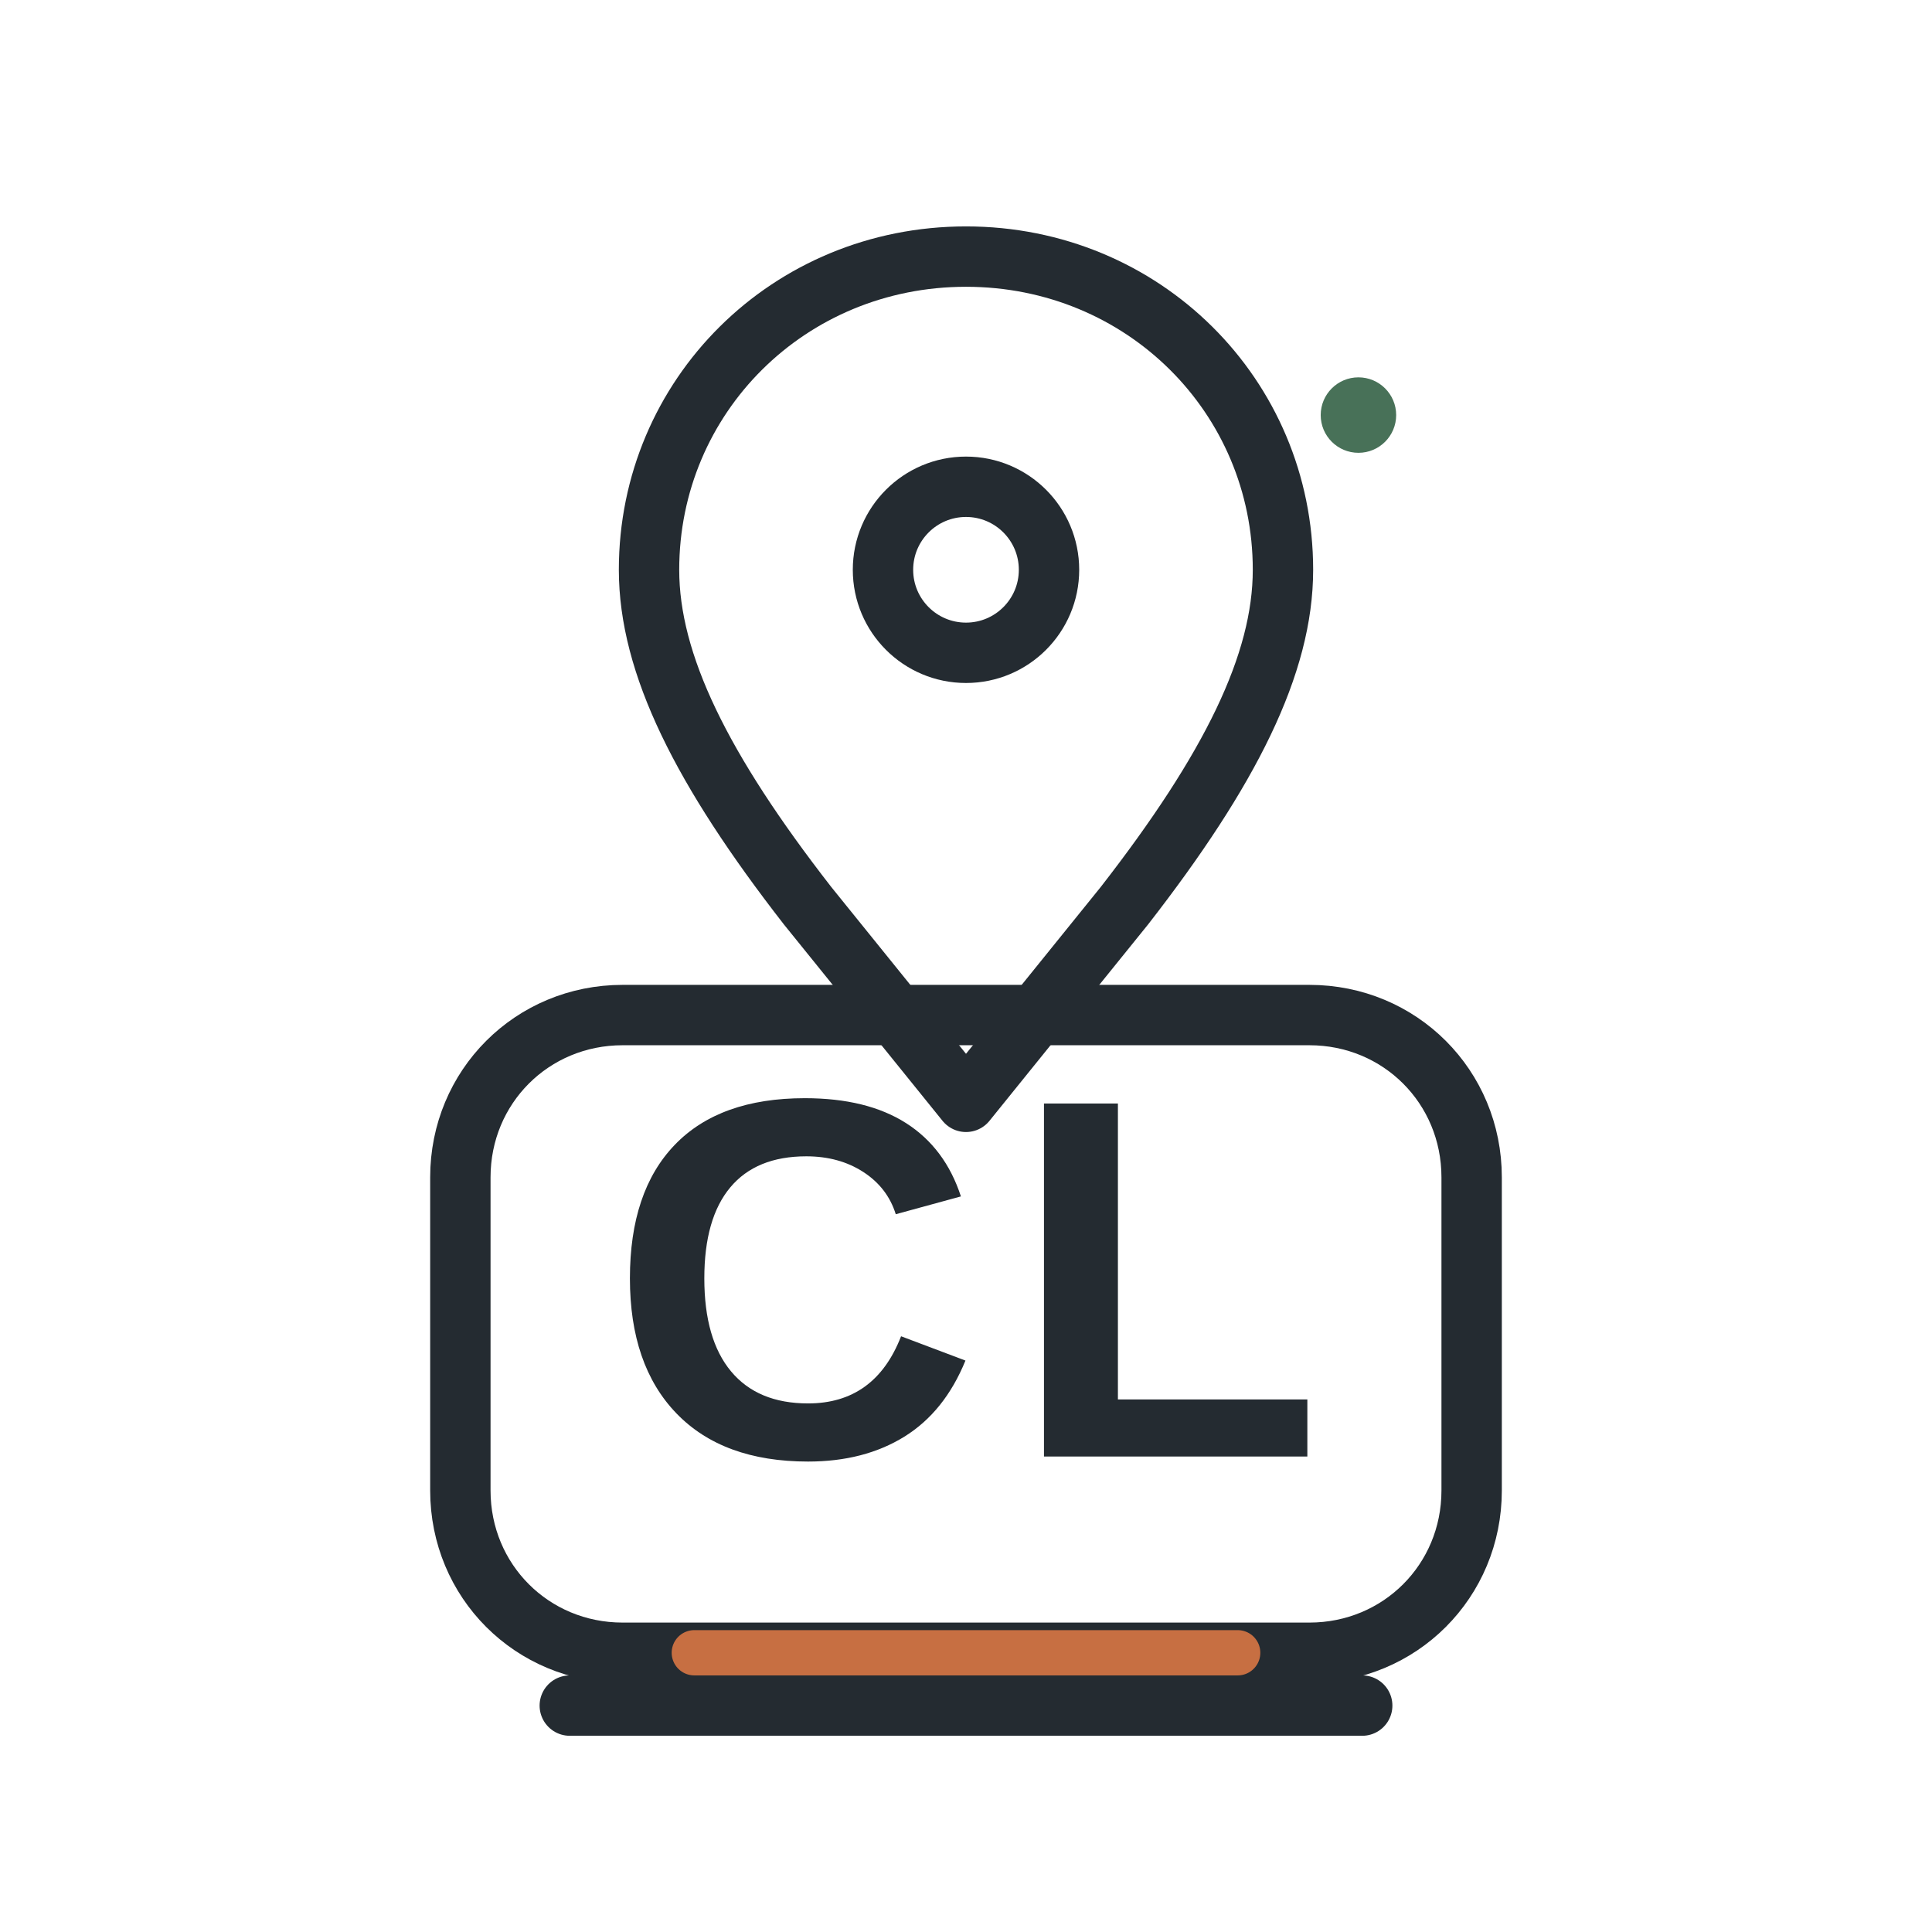
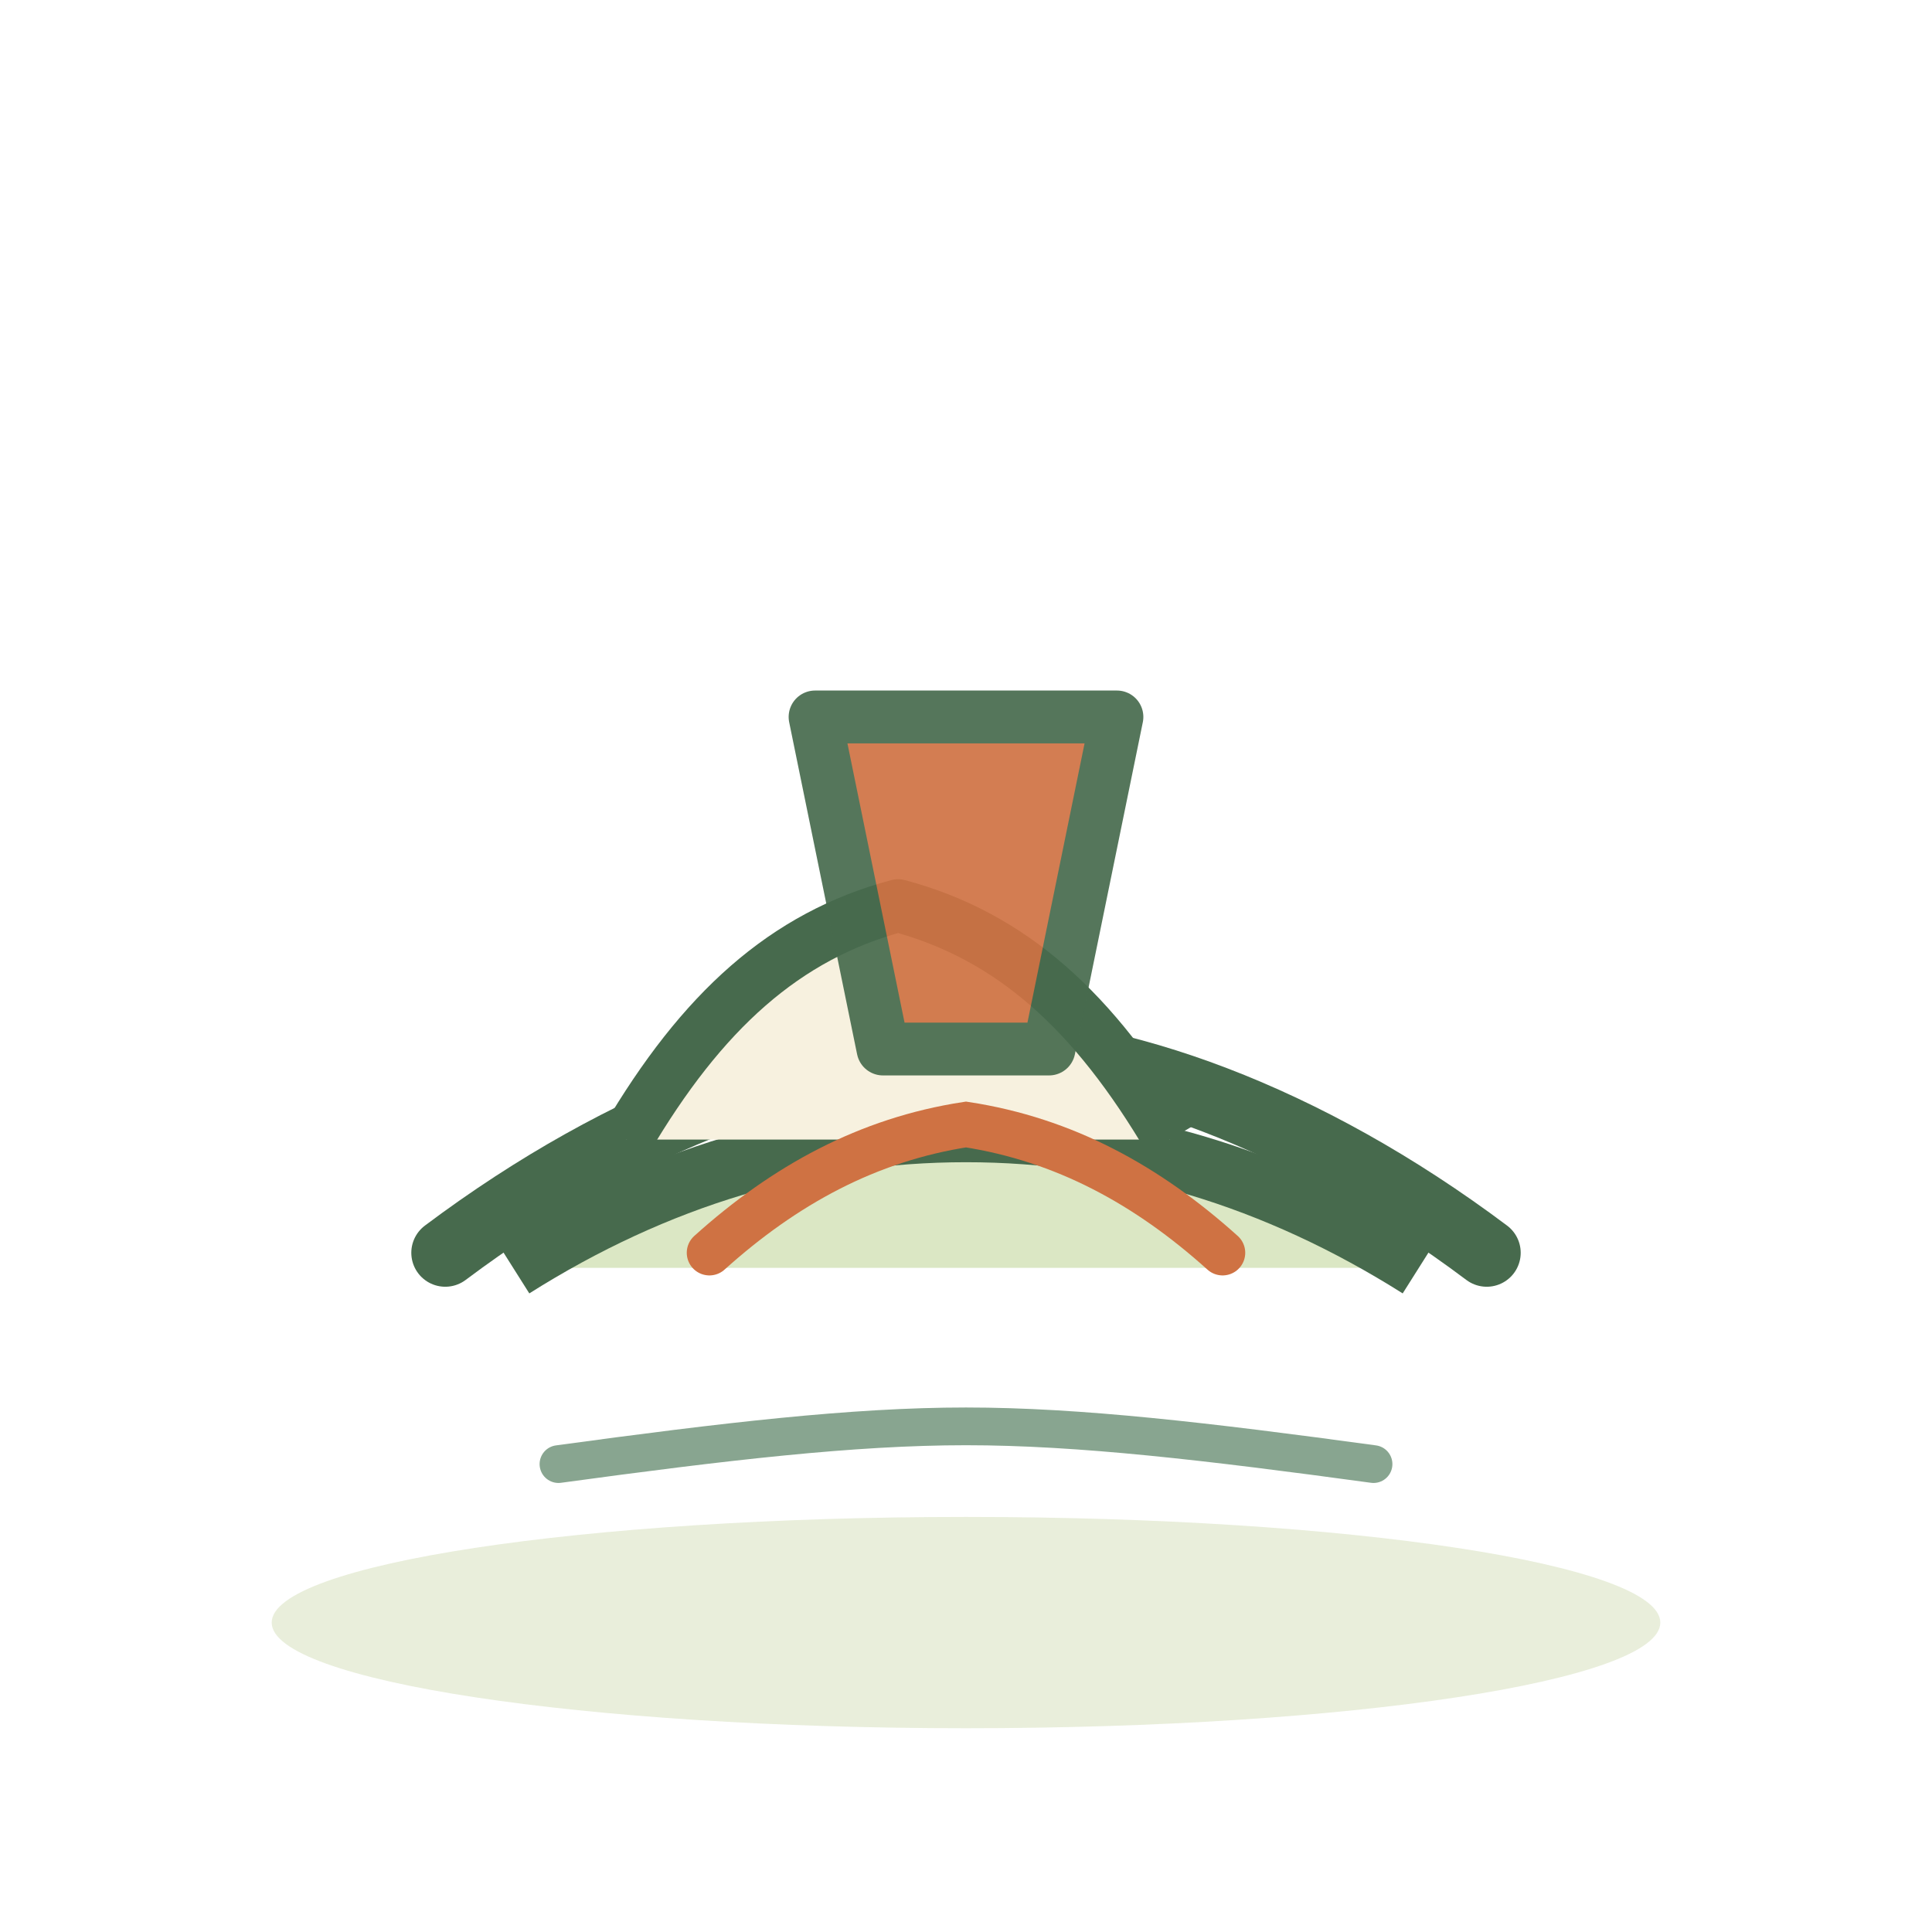
<svg xmlns="http://www.w3.org/2000/svg" viewBox="0 0 512 512" fill="none">
-   <g stroke="#242b31" stroke-width="16" stroke-linecap="round" stroke-linejoin="round">
-     <path d="M256 68c-47 0-84 37-84 83 0 25 14 53 42 89l42 52 42-52c28-36 42-64 42-89 0-46-37-83-84-83Z" />
-     <circle cx="256" cy="151" r="22" />
-     <path d="M122 312c0-24 19-43 43-43h182c24 0 43 19 43 43v83c0 24-19 43-43 43H165c-24 0-43-19-43-43Z" />
-     <path d="M151 452h210" />
-   </g>
-   <path d="M184 438h144" stroke="#cf7243" stroke-width="12" stroke-linecap="round" opacity="0.95" />
-   <circle cx="360" cy="110" r="10" fill="#3f6a50" opacity="0.95" />
-   <text x="256" y="386" fill="#242b31" font-family="Avenir Next, Segoe UI, Helvetica Neue, Arial, sans-serif" font-size="136" font-weight="800" letter-spacing="8" text-anchor="middle">CL</text>
+   <defs>
+     <linearGradient id="bg" x1="92" y1="70" x2="420" y2="446" gradientUnits="userSpaceOnUse">
+       <stop offset="0" stop-color="#f7f1df" />
+       <stop offset="1" stop-color="#eef3de" />
+     </linearGradient>
+     <linearGradient id="sage" x1="124" y1="124" x2="376" y2="388" gradientUnits="userSpaceOnUse">
+       <stop offset="0" stop-color="#dfe9c8" />
+       <stop offset="1" stop-color="#b9d09f" />
+     </linearGradient>
+     <linearGradient id="green" x1="142" y1="100" x2="384" y2="414" gradientUnits="userSpaceOnUse">
+       <stop offset="0" stop-color="#5f8258" />
+       <stop offset="1" stop-color="#476a4d" />
+     </linearGradient>
+     <linearGradient id="orange" x1="180" y1="112" x2="386" y2="388" gradientUnits="userSpaceOnUse">
+       <stop offset="0" stop-color="#f6b46b" />
+       <stop offset="1" stop-color="#cf7243" />
+     </linearGradient>
+   </defs>
+   <ellipse cx="256" cy="430" rx="184" ry="28" fill="#dfe7cc" opacity="0.7" />
+   <path d="M118 332c48-36 98-54 138-54s90 18 138 54" stroke="#476a4d" stroke-width="18" stroke-linecap="round" />
+   <path d="M136 336c38-24 78-36 120-36s82 12 120 36" fill="#dbe7c4" stroke="#476a4d" stroke-width="16" stroke-linejoin="round" />
+   <path d="M166 302c20-34 42-54 72-62 30 8 52 28 72 62" fill="#f7f1df" stroke="#476a4d" stroke-width="14" stroke-linejoin="round" />
+   <path d="M216 190h80l-18 88h-44l-18-88Z" fill="#cf7243" opacity="0.92" stroke="#476a4d" stroke-width="14" stroke-linejoin="round" />
+   <path d="M188 332c20-18 42-30 68-34 26 4 48 16 68 34" stroke="#cf7243" stroke-width="12" stroke-linecap="round" />
+   <path d="M148 388c44-6 78-10 108-10s64 4 108 10" stroke="#82a18a" stroke-width="10" stroke-linecap="round" opacity="0.95" />
</svg>
